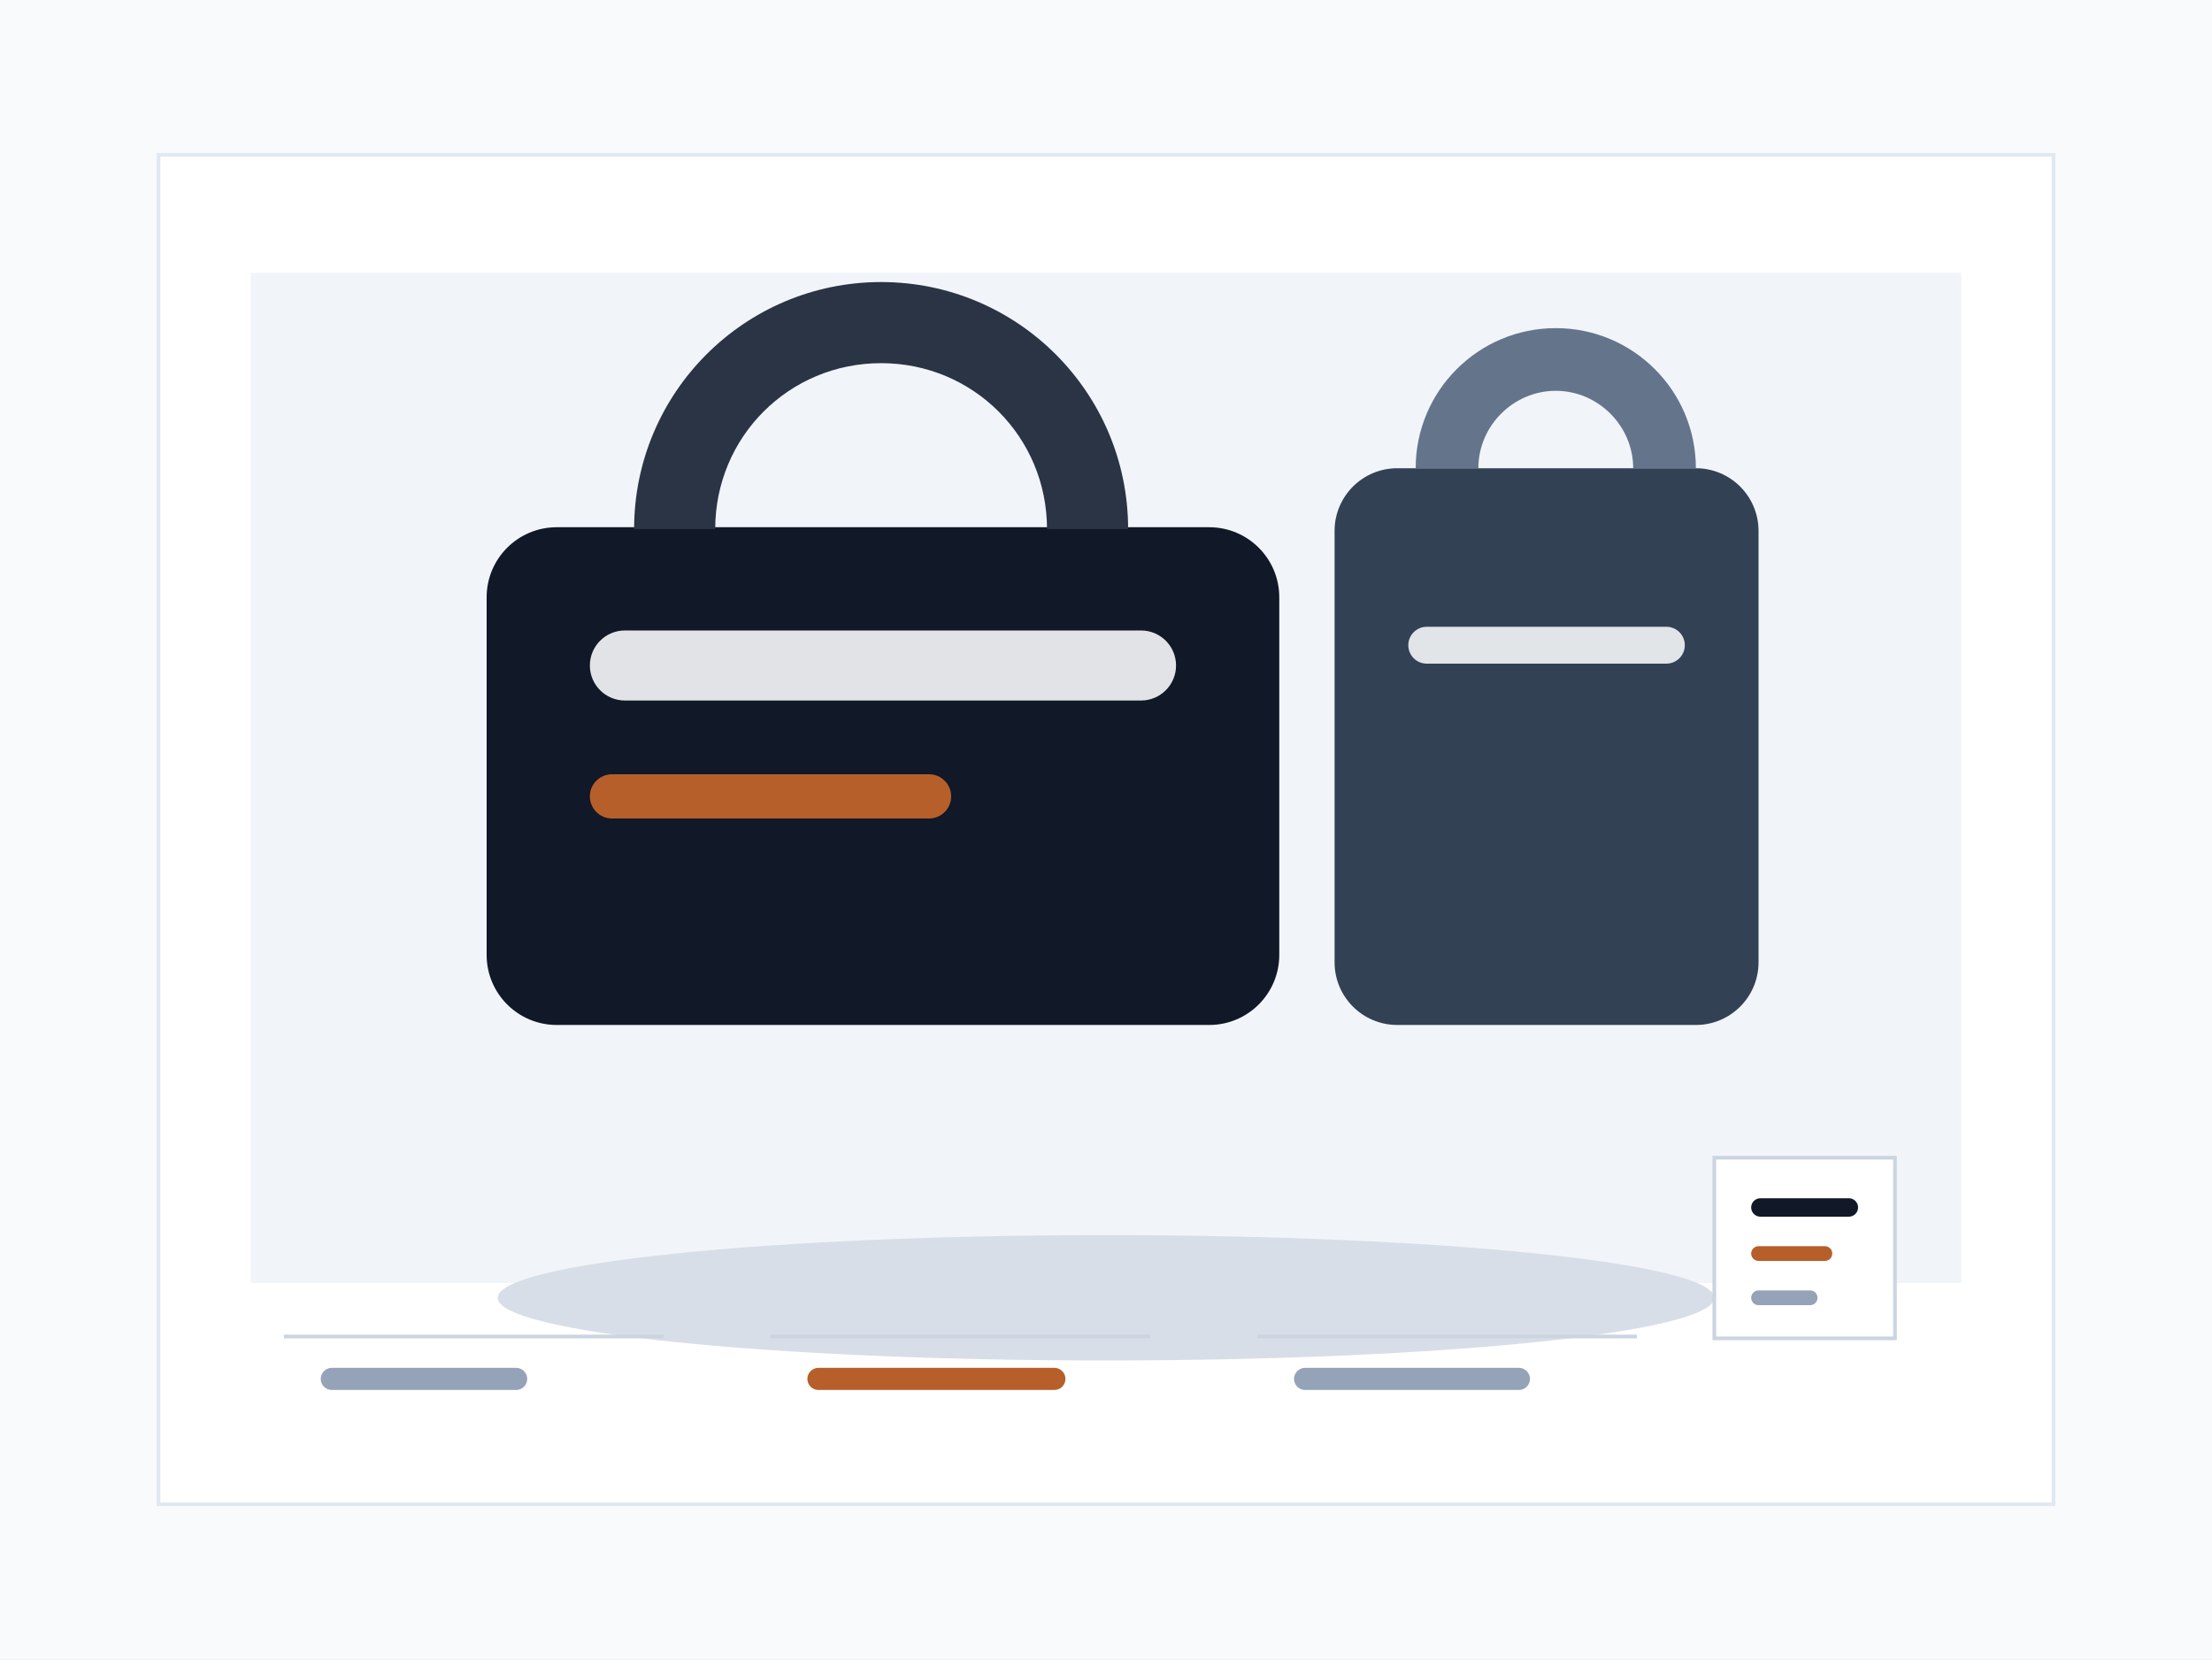
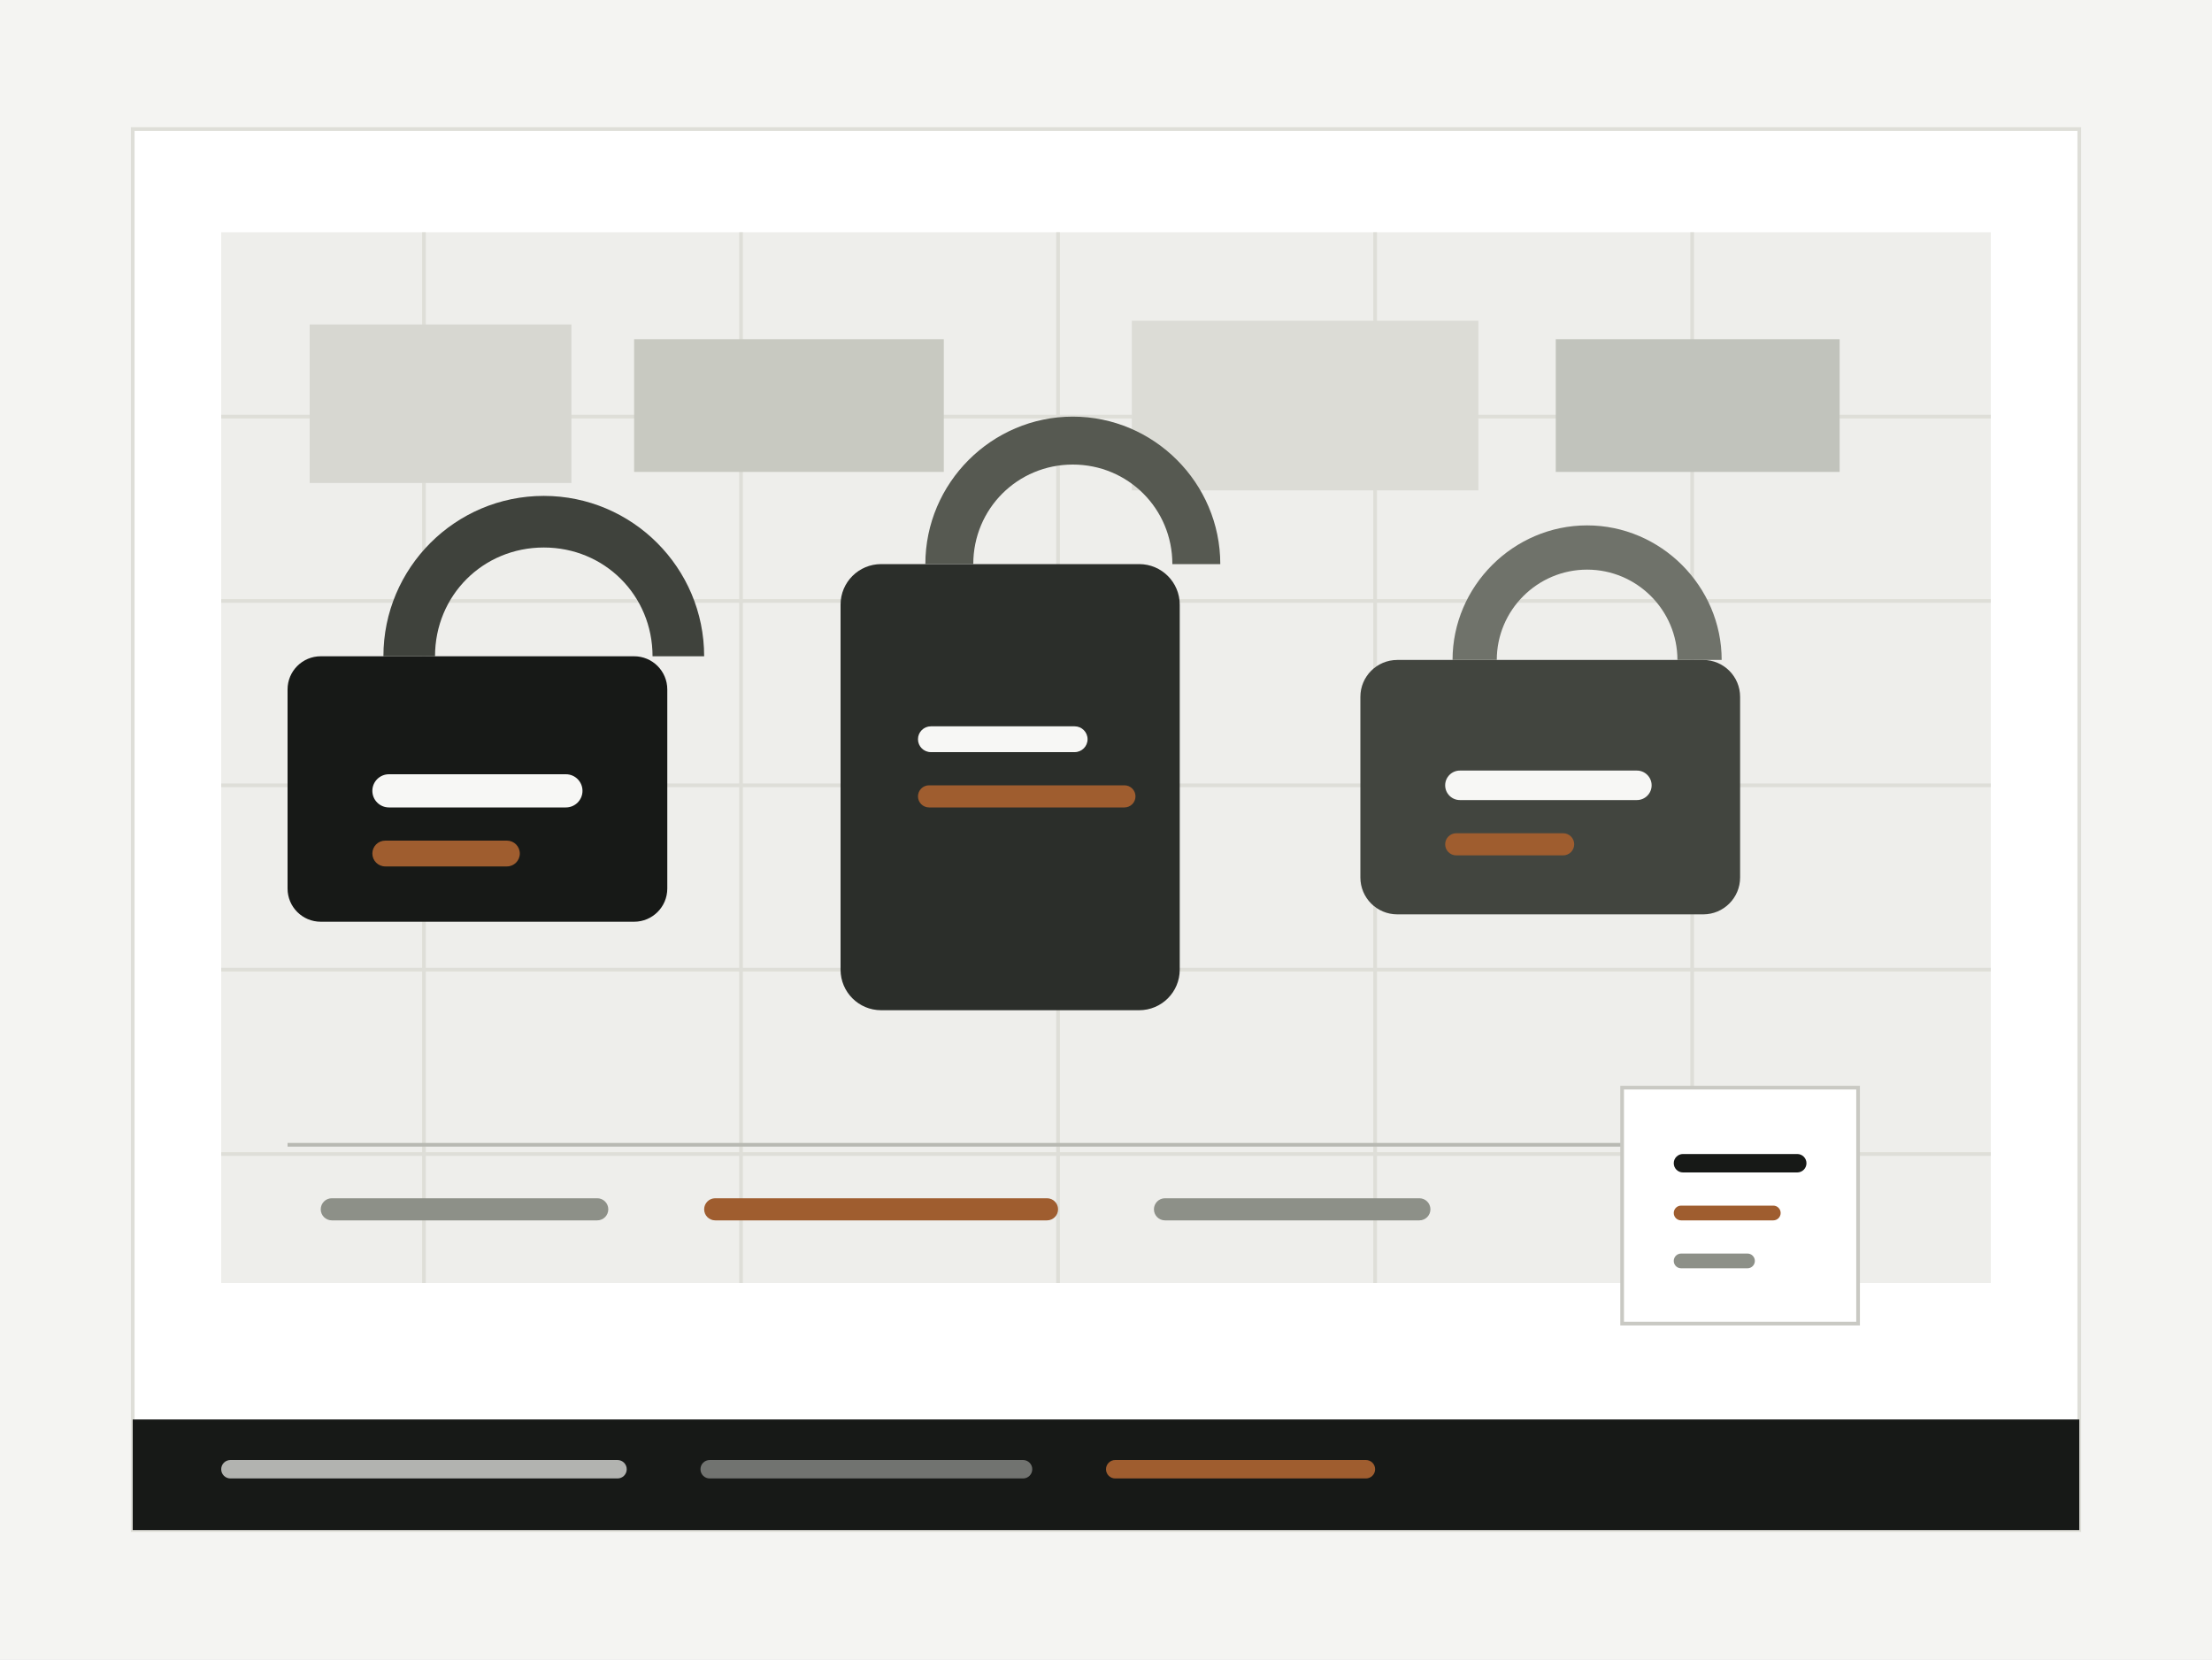
<svg xmlns="http://www.w3.org/2000/svg" width="1200" height="900" viewBox="0 0 1200 900" fill="none">
-   <rect width="1200" height="900" fill="#f8fafc" />
-   <rect x="86" y="84" width="1028" height="732" fill="#ffffff" stroke="#e2e8f0" stroke-width="2" />
-   <rect x="136" y="148" width="928" height="548" fill="#f1f5f9" />
-   <ellipse cx="600" cy="704" rx="330" ry="34" fill="#d8dee7" />
-   <rect x="264" y="286" width="430" height="270" rx="38" fill="#111827" />
-   <path d="M344 287c0-74 60-134 134-134s134 60 134 134h-44c0-50-40-90-90-90s-90 40-90 90h-44Z" fill="#2b3445" />
-   <rect x="320" y="342" width="318" height="38" rx="19" fill="#f8fafc" opacity=".9" />
-   <rect x="320" y="420" width="196" height="24" rx="12" fill="#b65f2a" />
-   <rect x="724" y="254" width="230" height="302" rx="34" fill="#334155" />
-   <path d="M768 254c0-42 34-76 76-76s76 34 76 76h-34c0-23-19-42-42-42s-42 19-42 42h-34Z" fill="#64748b" />
-   <rect x="764" y="340" width="150" height="20" rx="10" fill="#f8fafc" opacity=".88" />
-   <rect x="154" y="724" width="206" height="2" fill="#cbd5e1" />
-   <rect x="418" y="724" width="206" height="2" fill="#cbd5e1" />
-   <rect x="682" y="724" width="206" height="2" fill="#cbd5e1" />
-   <rect x="174" y="742" width="112" height="12" rx="6" fill="#94a3b8" />
-   <rect x="438" y="742" width="140" height="12" rx="6" fill="#b65f2a" />
-   <rect x="702" y="742" width="128" height="12" rx="6" fill="#94a3b8" />
-   <rect x="930" y="628" width="98" height="98" fill="#ffffff" stroke="#cbd5e1" stroke-width="2" />
-   <rect x="950" y="650" width="58" height="10" rx="5" fill="#111827" />
-   <rect x="950" y="676" width="44" height="8" rx="4" fill="#b65f2a" />
-   <rect x="950" y="700" width="36" height="8" rx="4" fill="#94a3b8" />
+   <rect width="1200" height="900" fill="#f4f4f2" />
+   <rect x="72" y="70" width="1056" height="760" fill="#ffffff" stroke="#deded8" stroke-width="2" />
+   <rect x="120" y="126" width="960" height="570" fill="#eeeeeb" />
+   <path d="M120 226h960M120 326h960M120 426h960M120 526h960M120 626h960" stroke="#deded8" stroke-width="2" />
+   <path d="M230 126v570M402 126v570M574 126v570M746 126v570M918 126v570" stroke="#deded8" stroke-width="2" />
+   <rect x="168" y="176" width="142" height="86" fill="#d7d7d1" />
+   <rect x="344" y="184" width="168" height="72" fill="#c8c9c1" />
+   <rect x="614" y="174" width="188" height="92" fill="#dcdcd6" />
+   <rect x="844" y="184" width="154" height="72" fill="#c1c3bc" />
+   <rect x="156" y="356" width="206" height="144" rx="18" fill="#171917" />
+   <path d="M208 356c0-48 39-87 87-87s87 39 87 87h-28c0-33-26-59-59-59s-59 26-59 59h-28Z" fill="#3f423c" />
+   <rect x="202" y="420" width="114" height="18" rx="9" fill="#f7f7f5" />
+   <rect x="202" y="456" width="80" height="14" rx="7" fill="#9f5d2f" />
+   <rect x="456" y="306" width="184" height="242" rx="22" fill="#2b2e2a" />
+   <path d="M502 306c0-44 36-80 80-80s80 36 80 80h-26c0-30-24-54-54-54s-54 24-54 54h-26Z" fill="#565951" />
+   <rect x="498" y="394" width="92" height="14" rx="7" fill="#f7f7f5" />
+   <rect x="498" y="426" width="118" height="12" rx="6" fill="#9f5d2f" />
+   <rect x="738" y="358" width="206" height="138" rx="20" fill="#42453f" />
+   <path d="M788 358c0-40 33-73 73-73s73 33 73 73h-24c0-27-22-49-49-49s-49 22-49 49h-24Z" fill="#6f726a" />
+   <rect x="784" y="418" width="112" height="16" rx="8" fill="#f7f7f5" />
+   <rect x="784" y="452" width="70" height="12" rx="6" fill="#9f5d2f" />
+   <rect x="156" y="620" width="790" height="2" fill="#b8b9b2" />
+   <rect x="174" y="650" width="156" height="12" rx="6" fill="#8d9088" />
+   <rect x="382" y="650" width="192" height="12" rx="6" fill="#9f5d2f" />
+   <rect x="626" y="650" width="150" height="12" rx="6" fill="#8d9088" />
+   <rect x="880" y="590" width="128" height="128" fill="#ffffff" stroke="#c9c9c3" stroke-width="2" />
+   <rect x="908" y="626" width="72" height="10" rx="5" fill="#171917" />
+   <rect x="908" y="654" width="58" height="8" rx="4" fill="#9f5d2f" />
+   <rect x="908" y="680" width="44" height="8" rx="4" fill="#8d9088" />
+   <rect x="72" y="770" width="1056" height="60" fill="#171917" />
+   <rect x="120" y="792" width="220" height="10" rx="5" fill="#eeeeeb" opacity=".72" />
+   <rect x="380" y="792" width="180" height="10" rx="5" fill="#eeeeeb" opacity=".42" />
+   <rect x="600" y="792" width="146" height="10" rx="5" fill="#9f5d2f" />
</svg>
